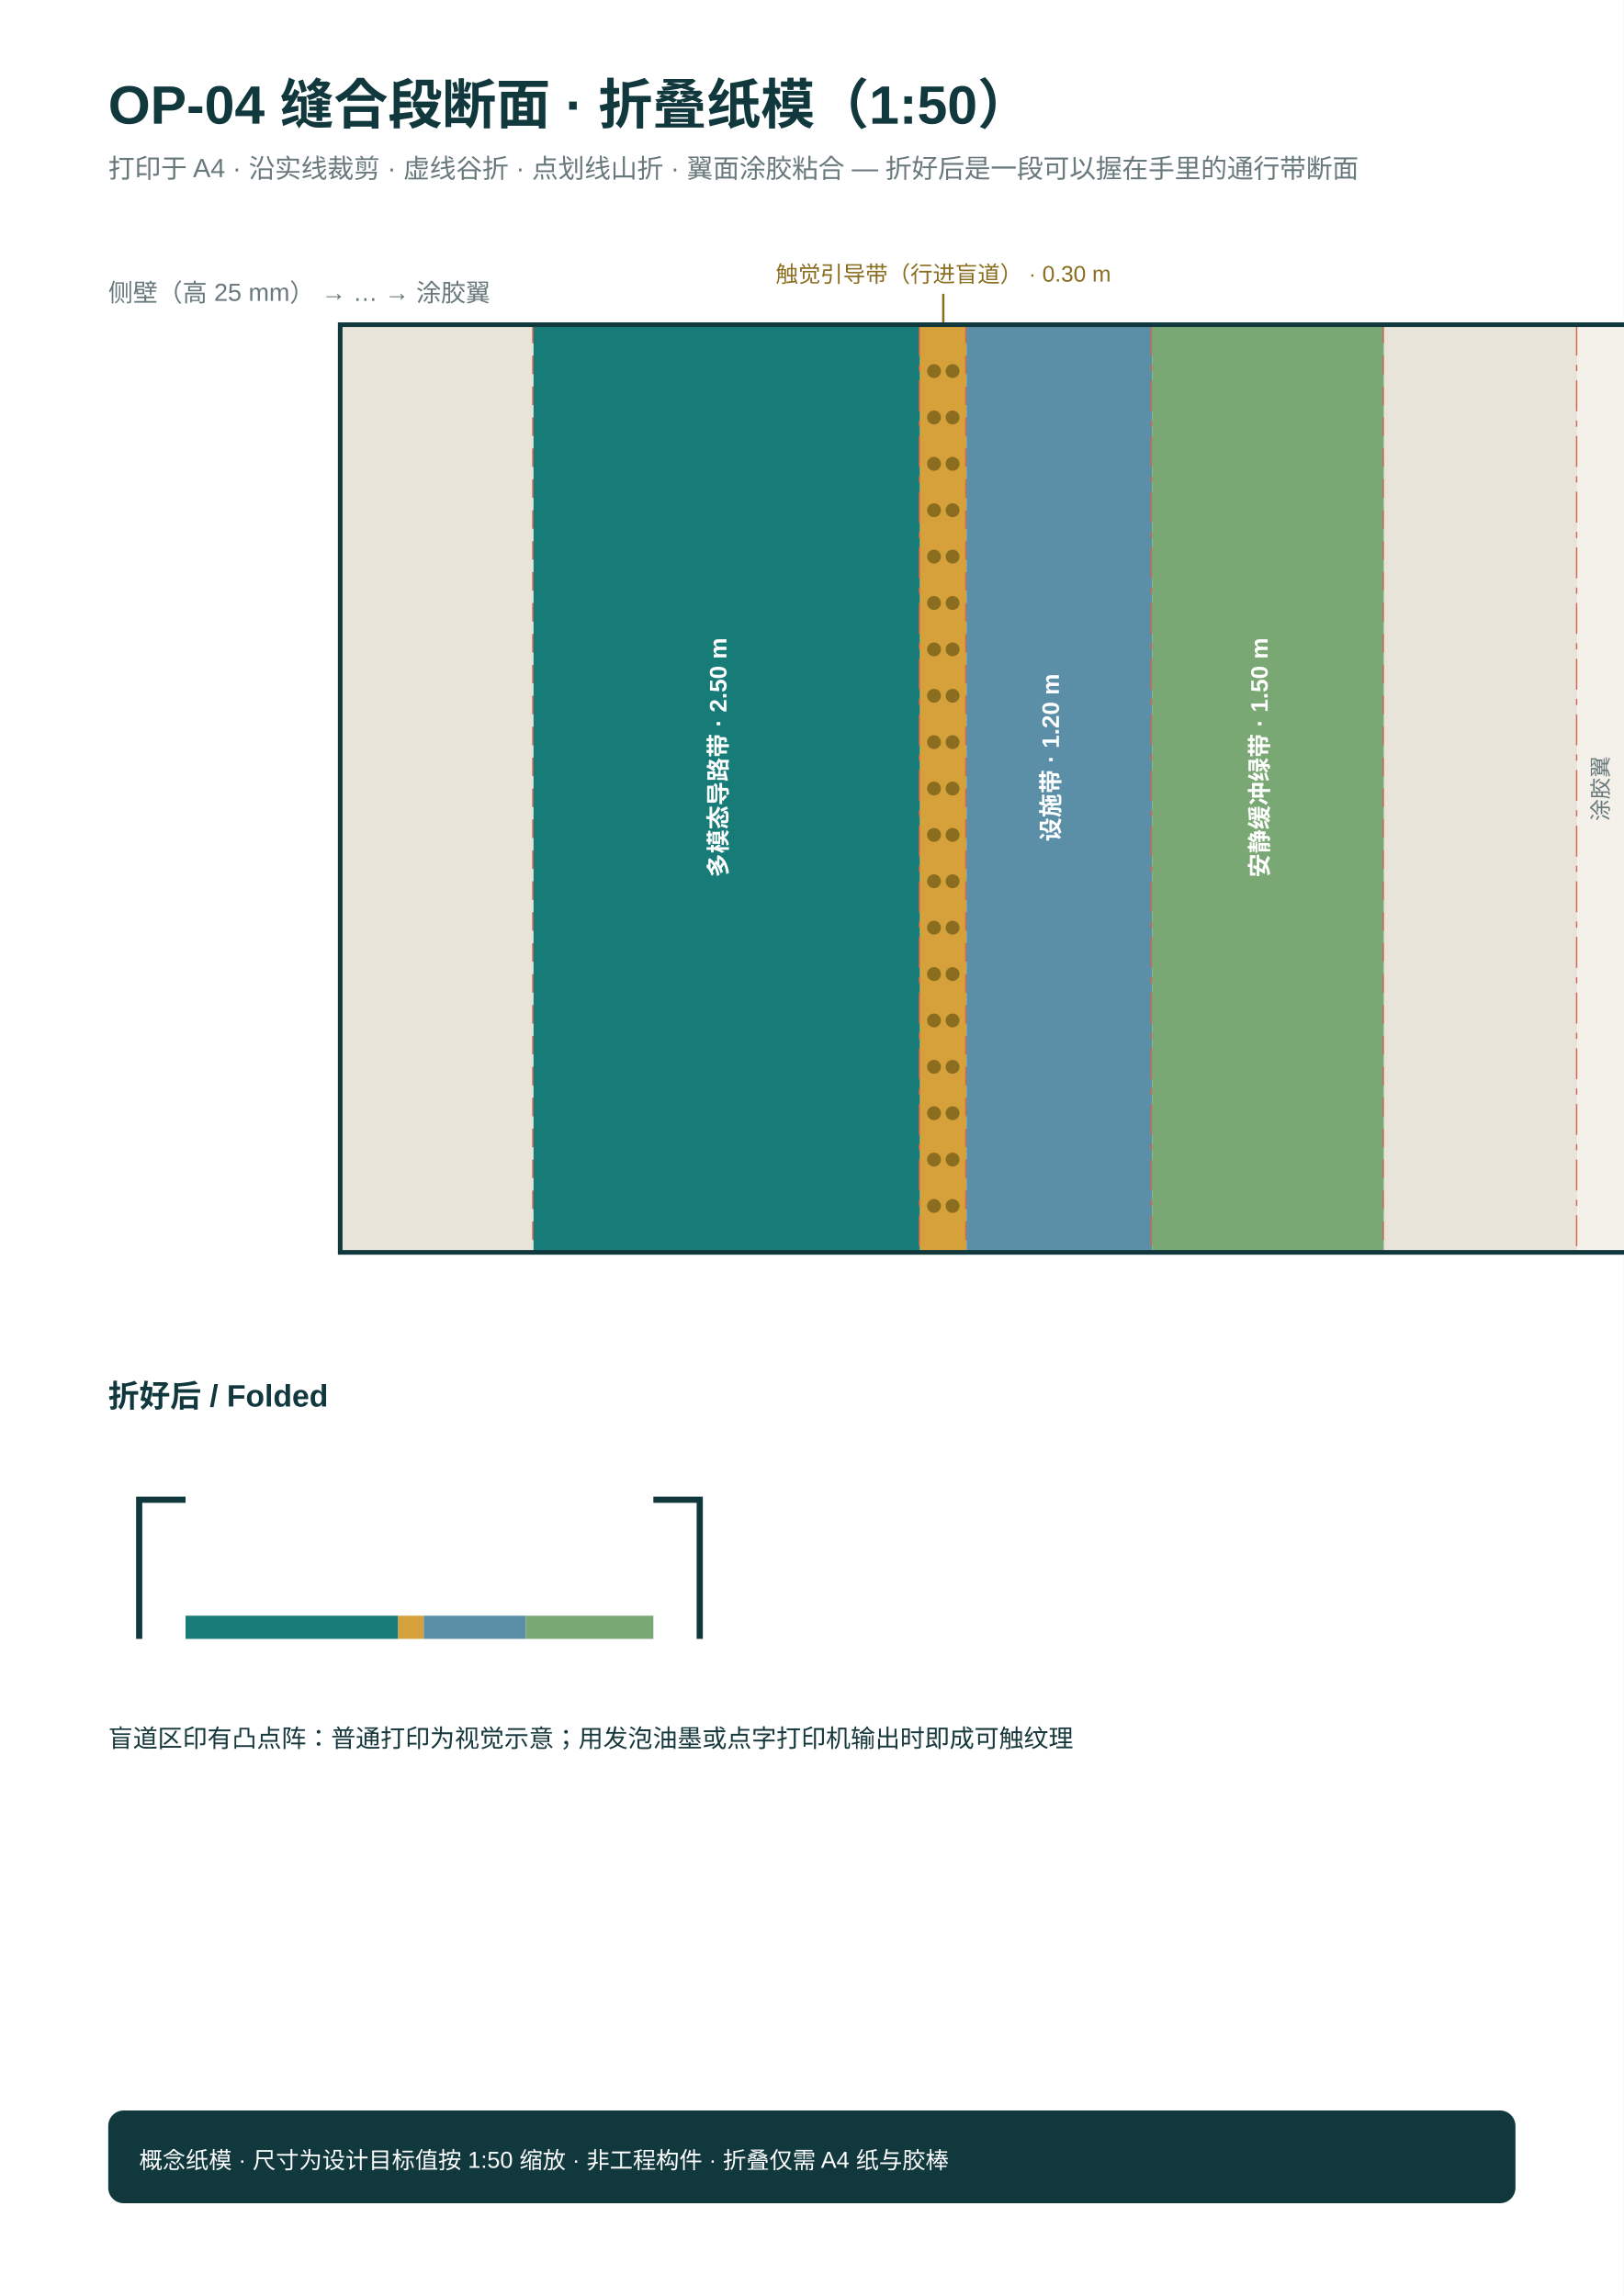
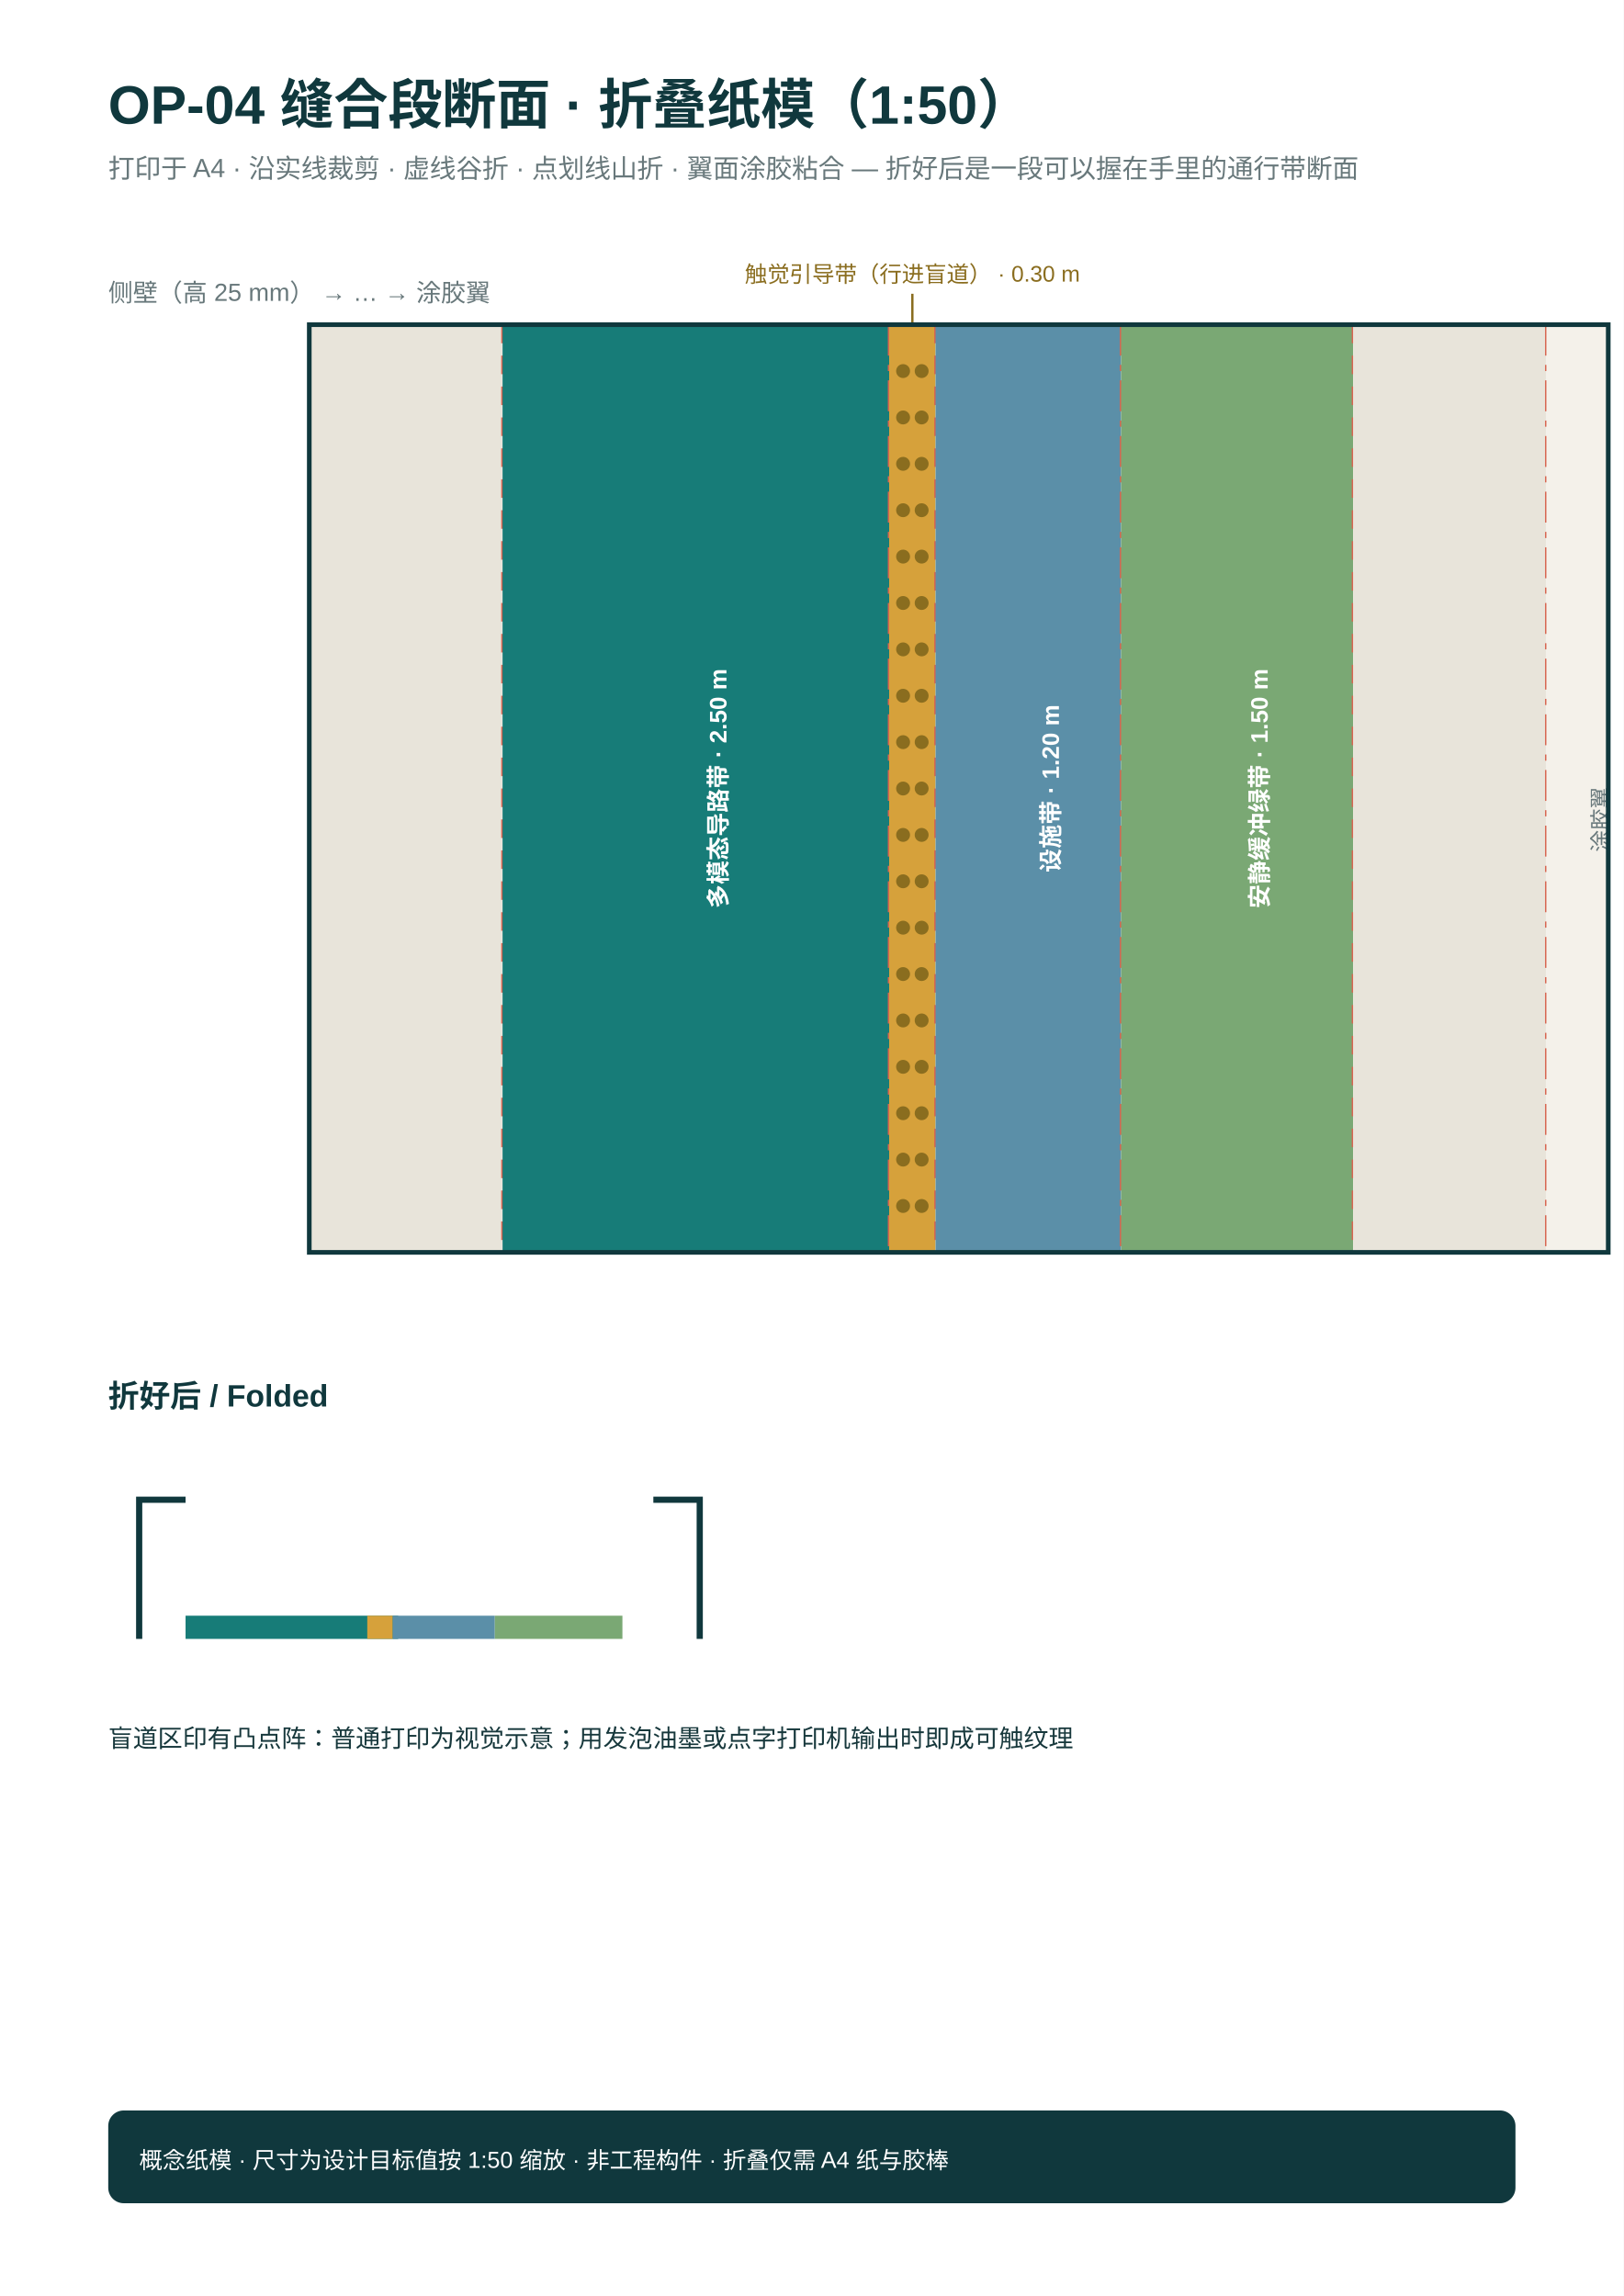
<svg xmlns="http://www.w3.org/2000/svg" width="210mm" height="297mm" viewBox="0 0 210 297" font-family="Source Han Sans SC,Arial">
  <rect width="210" height="297" fill="#fff" />
  <text x="14" y="16" font-size="7" font-weight="800" fill="#10383d">OP-04 缝合段断面 · 折叠纸模（1:50）</text>
  <text x="14" y="23" font-size="3.4" fill="#68787b">打印于 A4 · 沿实线裁剪 · 虚线谷折 · 点划线山折 · 翼面涂胶粘合 — 折好后是一段可以握在手里的通行带断面</text>
  <text x="14" y="39" font-size="3.2" fill="#68787b">侧壁（高 25 mm） → … → 涂胶翼</text>
-   <rect x="44.0" y="42" width="25.0" height="120" fill="#e8e4da" stroke="none" />
-   <line x1="69.0" y1="42" x2="69.0" y2="162" stroke="#d76450" stroke-width="0.35" style="stroke-dasharray:2.4 1.6" />
-   <rect x="69.0" y="42" width="50.0" height="120" fill="#177c78" stroke="none" />
-   <text x="94.0" y="98" font-size="3.1" font-weight="700" fill="#fff" text-anchor="middle" transform="rotate(-90 94.0 98)">多模态导路带 · 2.50 m</text>
-   <line x1="119.0" y1="42" x2="119.0" y2="162" stroke="#d76450" stroke-width="0.35" style="stroke-dasharray:4 1.2 0.8 1.2" />
-   <rect x="119.0" y="42" width="6.0" height="120" fill="#d6a13b" stroke="none" />
-   <line x1="122.0" y1="42" x2="122.0" y2="38" stroke="#8a6d1f" stroke-width="0.3" />
-   <text x="122.0" y="36.5" font-size="2.9" fill="#8a6d1f" text-anchor="middle">触觉引导带（行进盲道） · 0.30 m</text>
-   <circle cx="120.8" cy="48" r="0.9" fill="#8a6d1f" />
-   <circle cx="123.2" cy="48" r="0.9" fill="#8a6d1f" />
-   <circle cx="120.8" cy="54" r="0.9" fill="#8a6d1f" />
-   <circle cx="123.2" cy="54" r="0.9" fill="#8a6d1f" />
-   <circle cx="120.8" cy="60" r="0.9" fill="#8a6d1f" />
-   <circle cx="123.2" cy="60" r="0.9" fill="#8a6d1f" />
-   <circle cx="120.8" cy="66" r="0.9" fill="#8a6d1f" />
-   <circle cx="123.2" cy="66" r="0.9" fill="#8a6d1f" />
-   <circle cx="120.8" cy="72" r="0.9" fill="#8a6d1f" />
-   <circle cx="123.2" cy="72" r="0.9" fill="#8a6d1f" />
-   <circle cx="120.8" cy="78" r="0.9" fill="#8a6d1f" />
-   <circle cx="123.2" cy="78" r="0.9" fill="#8a6d1f" />
-   <circle cx="120.8" cy="84" r="0.9" fill="#8a6d1f" />
-   <circle cx="123.2" cy="84" r="0.9" fill="#8a6d1f" />
-   <circle cx="120.8" cy="90" r="0.9" fill="#8a6d1f" />
-   <circle cx="123.2" cy="90" r="0.9" fill="#8a6d1f" />
-   <circle cx="120.8" cy="96" r="0.9" fill="#8a6d1f" />
-   <circle cx="123.2" cy="96" r="0.9" fill="#8a6d1f" />
-   <circle cx="120.8" cy="102" r="0.9" fill="#8a6d1f" />
-   <circle cx="123.2" cy="102" r="0.9" fill="#8a6d1f" />
-   <circle cx="120.8" cy="108" r="0.9" fill="#8a6d1f" />
-   <circle cx="123.2" cy="108" r="0.9" fill="#8a6d1f" />
-   <circle cx="120.8" cy="114" r="0.9" fill="#8a6d1f" />
-   <circle cx="123.2" cy="114" r="0.9" fill="#8a6d1f" />
-   <circle cx="120.8" cy="120" r="0.9" fill="#8a6d1f" />
-   <circle cx="123.2" cy="120" r="0.9" fill="#8a6d1f" />
-   <circle cx="120.8" cy="126" r="0.9" fill="#8a6d1f" />
-   <circle cx="123.2" cy="126" r="0.9" fill="#8a6d1f" />
-   <circle cx="120.8" cy="132" r="0.9" fill="#8a6d1f" />
-   <circle cx="123.2" cy="132" r="0.9" fill="#8a6d1f" />
-   <circle cx="120.8" cy="138" r="0.9" fill="#8a6d1f" />
-   <circle cx="123.2" cy="138" r="0.9" fill="#8a6d1f" />
-   <circle cx="120.8" cy="144" r="0.9" fill="#8a6d1f" />
-   <circle cx="123.2" cy="144" r="0.9" fill="#8a6d1f" />
-   <circle cx="120.8" cy="150" r="0.9" fill="#8a6d1f" />
-   <circle cx="123.2" cy="150" r="0.9" fill="#8a6d1f" />
-   <circle cx="120.8" cy="156" r="0.9" fill="#8a6d1f" />
-   <circle cx="123.2" cy="156" r="0.9" fill="#8a6d1f" />
-   <line x1="125.0" y1="42" x2="125.0" y2="162" stroke="#d76450" stroke-width="0.35" style="stroke-dasharray:2.4 1.6" />
-   <rect x="125.0" y="42" width="24.0" height="120" fill="#5b8fa8" stroke="none" />
-   <text x="137.0" y="98" font-size="3.1" font-weight="700" fill="#fff" text-anchor="middle" transform="rotate(-90 137.0 98)">设施带 · 1.20 m</text>
-   <line x1="149.0" y1="42" x2="149.0" y2="162" stroke="#d76450" stroke-width="0.35" style="stroke-dasharray:4 1.2 0.8 1.2" />
-   <rect x="149.0" y="42" width="30.0" height="120" fill="#7aa874" stroke="none" />
-   <text x="164.0" y="98" font-size="3.1" font-weight="700" fill="#fff" text-anchor="middle" transform="rotate(-90 164.0 98)">安静缓冲绿带 · 1.50 m</text>
-   <line x1="179.0" y1="42" x2="179.0" y2="162" stroke="#d76450" stroke-width="0.35" style="stroke-dasharray:2.4 1.6" />
-   <rect x="179.0" y="42" width="25.0" height="120" fill="#e8e4da" stroke="none" />
-   <line x1="204.0" y1="42" x2="204.0" y2="162" stroke="#d76450" stroke-width="0.35" style="stroke-dasharray:4 1.2 0.8 1.2" />
-   <rect x="204.0" y="42" width="8.0" height="120" fill="#f4f1ea" stroke="none" />
-   <text x="208.0" y="102" font-size="2.8" fill="#68787b" text-anchor="middle" transform="rotate(-90 208.0 102)">涂胶翼</text>
-   <rect x="44.0" y="42" width="168.0" height="120" fill="none" stroke="#10383d" stroke-width="0.6" />
+   <rect x="40" y="42" width="25.0" height="120" fill="#e8e4da" stroke="none" />
+   <line x1="65" y1="42" x2="65" y2="162" stroke="#d76450" stroke-width="0.35" style="stroke-dasharray:2.4 1.6" />
+   <rect x="65" y="42" width="50.0" height="120" fill="#177c78" stroke="none" />
+   <text x="90" y="98" font-size="3.1" font-weight="700" fill="#fff" text-anchor="middle" transform="rotate(-90 94.0 98)">多模态导路带 · 2.50 m</text>
+   <line x1="115" y1="42" x2="115" y2="162" stroke="#d76450" stroke-width="0.35" style="stroke-dasharray:4 1.2 0.8 1.2" />
+   <rect x="115" y="42" width="6.0" height="120" fill="#d6a13b" stroke="none" />
+   <line x1="118" y1="42" x2="118" y2="38" stroke="#8a6d1f" stroke-width="0.3" />
+   <text x="118" y="36.5" font-size="2.9" fill="#8a6d1f" text-anchor="middle">触觉引导带（行进盲道） · 0.30 m</text>
+   <circle cx="116.8" cy="48" r="0.9" fill="#8a6d1f" />
+   <circle cx="119.2" cy="48" r="0.9" fill="#8a6d1f" />
+   <circle cx="116.8" cy="54" r="0.9" fill="#8a6d1f" />
+   <circle cx="119.2" cy="54" r="0.9" fill="#8a6d1f" />
+   <circle cx="116.8" cy="60" r="0.9" fill="#8a6d1f" />
+   <circle cx="119.2" cy="60" r="0.9" fill="#8a6d1f" />
+   <circle cx="116.8" cy="66" r="0.9" fill="#8a6d1f" />
+   <circle cx="119.2" cy="66" r="0.9" fill="#8a6d1f" />
+   <circle cx="116.8" cy="72" r="0.9" fill="#8a6d1f" />
+   <circle cx="119.2" cy="72" r="0.9" fill="#8a6d1f" />
+   <circle cx="116.8" cy="78" r="0.9" fill="#8a6d1f" />
+   <circle cx="119.2" cy="78" r="0.9" fill="#8a6d1f" />
+   <circle cx="116.8" cy="84" r="0.9" fill="#8a6d1f" />
+   <circle cx="119.2" cy="84" r="0.9" fill="#8a6d1f" />
+   <circle cx="116.8" cy="90" r="0.9" fill="#8a6d1f" />
+   <circle cx="119.2" cy="90" r="0.9" fill="#8a6d1f" />
+   <circle cx="116.8" cy="96" r="0.9" fill="#8a6d1f" />
+   <circle cx="119.2" cy="96" r="0.9" fill="#8a6d1f" />
+   <circle cx="116.8" cy="102" r="0.9" fill="#8a6d1f" />
+   <circle cx="119.2" cy="102" r="0.9" fill="#8a6d1f" />
+   <circle cx="116.8" cy="108" r="0.9" fill="#8a6d1f" />
+   <circle cx="119.2" cy="108" r="0.9" fill="#8a6d1f" />
+   <circle cx="116.8" cy="114" r="0.9" fill="#8a6d1f" />
+   <circle cx="119.2" cy="114" r="0.9" fill="#8a6d1f" />
+   <circle cx="116.8" cy="120" r="0.9" fill="#8a6d1f" />
+   <circle cx="119.2" cy="120" r="0.9" fill="#8a6d1f" />
+   <circle cx="116.8" cy="126" r="0.9" fill="#8a6d1f" />
+   <circle cx="119.2" cy="126" r="0.9" fill="#8a6d1f" />
+   <circle cx="116.8" cy="132" r="0.9" fill="#8a6d1f" />
+   <circle cx="119.2" cy="132" r="0.9" fill="#8a6d1f" />
+   <circle cx="116.8" cy="138" r="0.9" fill="#8a6d1f" />
+   <circle cx="119.2" cy="138" r="0.9" fill="#8a6d1f" />
+   <circle cx="116.8" cy="144" r="0.9" fill="#8a6d1f" />
+   <circle cx="119.2" cy="144" r="0.9" fill="#8a6d1f" />
+   <circle cx="116.8" cy="150" r="0.9" fill="#8a6d1f" />
+   <circle cx="119.2" cy="150" r="0.9" fill="#8a6d1f" />
+   <circle cx="116.8" cy="156" r="0.9" fill="#8a6d1f" />
+   <circle cx="119.2" cy="156" r="0.9" fill="#8a6d1f" />
+   <line x1="121" y1="42" x2="121" y2="162" stroke="#d76450" stroke-width="0.35" style="stroke-dasharray:2.4 1.6" />
+   <rect x="121" y="42" width="24.0" height="120" fill="#5b8fa8" stroke="none" />
+   <text x="133" y="98" font-size="3.1" font-weight="700" fill="#fff" text-anchor="middle" transform="rotate(-90 137.0 98)">设施带 · 1.20 m</text>
+   <line x1="145" y1="42" x2="145" y2="162" stroke="#d76450" stroke-width="0.35" style="stroke-dasharray:4 1.2 0.8 1.2" />
+   <rect x="145" y="42" width="30.0" height="120" fill="#7aa874" stroke="none" />
+   <text x="160" y="98" font-size="3.1" font-weight="700" fill="#fff" text-anchor="middle" transform="rotate(-90 164.0 98)">安静缓冲绿带 · 1.50 m</text>
+   <line x1="175" y1="42" x2="175" y2="162" stroke="#d76450" stroke-width="0.35" style="stroke-dasharray:2.4 1.6" />
+   <rect x="175" y="42" width="25.0" height="120" fill="#e8e4da" stroke="none" />
+   <line x1="200" y1="42" x2="200" y2="162" stroke="#d76450" stroke-width="0.35" style="stroke-dasharray:4 1.2 0.8 1.2" />
+   <rect x="200" y="42" width="8.0" height="120" fill="#f4f1ea" stroke="none" />
+   <text x="204" y="102" font-size="2.8" fill="#68787b" text-anchor="middle" transform="rotate(-90 208.0 102)">涂胶翼</text>
+   <rect x="40" y="42" width="168.0" height="120" fill="none" stroke="#10383d" stroke-width="0.6" />
  <text x="14" y="182" font-size="4" font-weight="800" fill="#10383d">折好后 / Folded</text>
  <path d="M 18 212 l 0 -18 l 6 0" fill="none" stroke="#10383d" stroke-width="0.8" />
  <rect x="24.0" y="209" width="27.5" height="3" fill="#177c78" />
-   <rect x="51.5" y="209" width="3.3" height="3" fill="#d6a13b" />
-   <rect x="54.8" y="209" width="13.2" height="3" fill="#5b8fa8" />
-   <rect x="68.0" y="209" width="16.5" height="3" fill="#7aa874" />
+   <rect x="47.5" y="209" width="3.3" height="3" fill="#d6a13b" />
+   <rect x="50.8" y="209" width="13.2" height="3" fill="#5b8fa8" />
+   <rect x="64" y="209" width="16.5" height="3" fill="#7aa874" />
  <path d="M 90.5 212 l 0 -18 l -6 0" fill="none" stroke="#10383d" stroke-width="0.8" />
  <text x="14" y="226" font-size="3.2" fill="#17383c">盲道区印有凸点阵：普通打印为视觉示意；用发泡油墨或点字打印机输出时即成可触纹理</text>
  <rect x="14" y="273" width="182" height="12" fill="#10383d" rx="2" />
  <text x="18" y="280.5" font-size="3.0" fill="#fff">概念纸模 · 尺寸为设计目标值按 1:50 缩放 · 非工程构件 · 折叠仅需 A4 纸与胶棒</text>
</svg>
